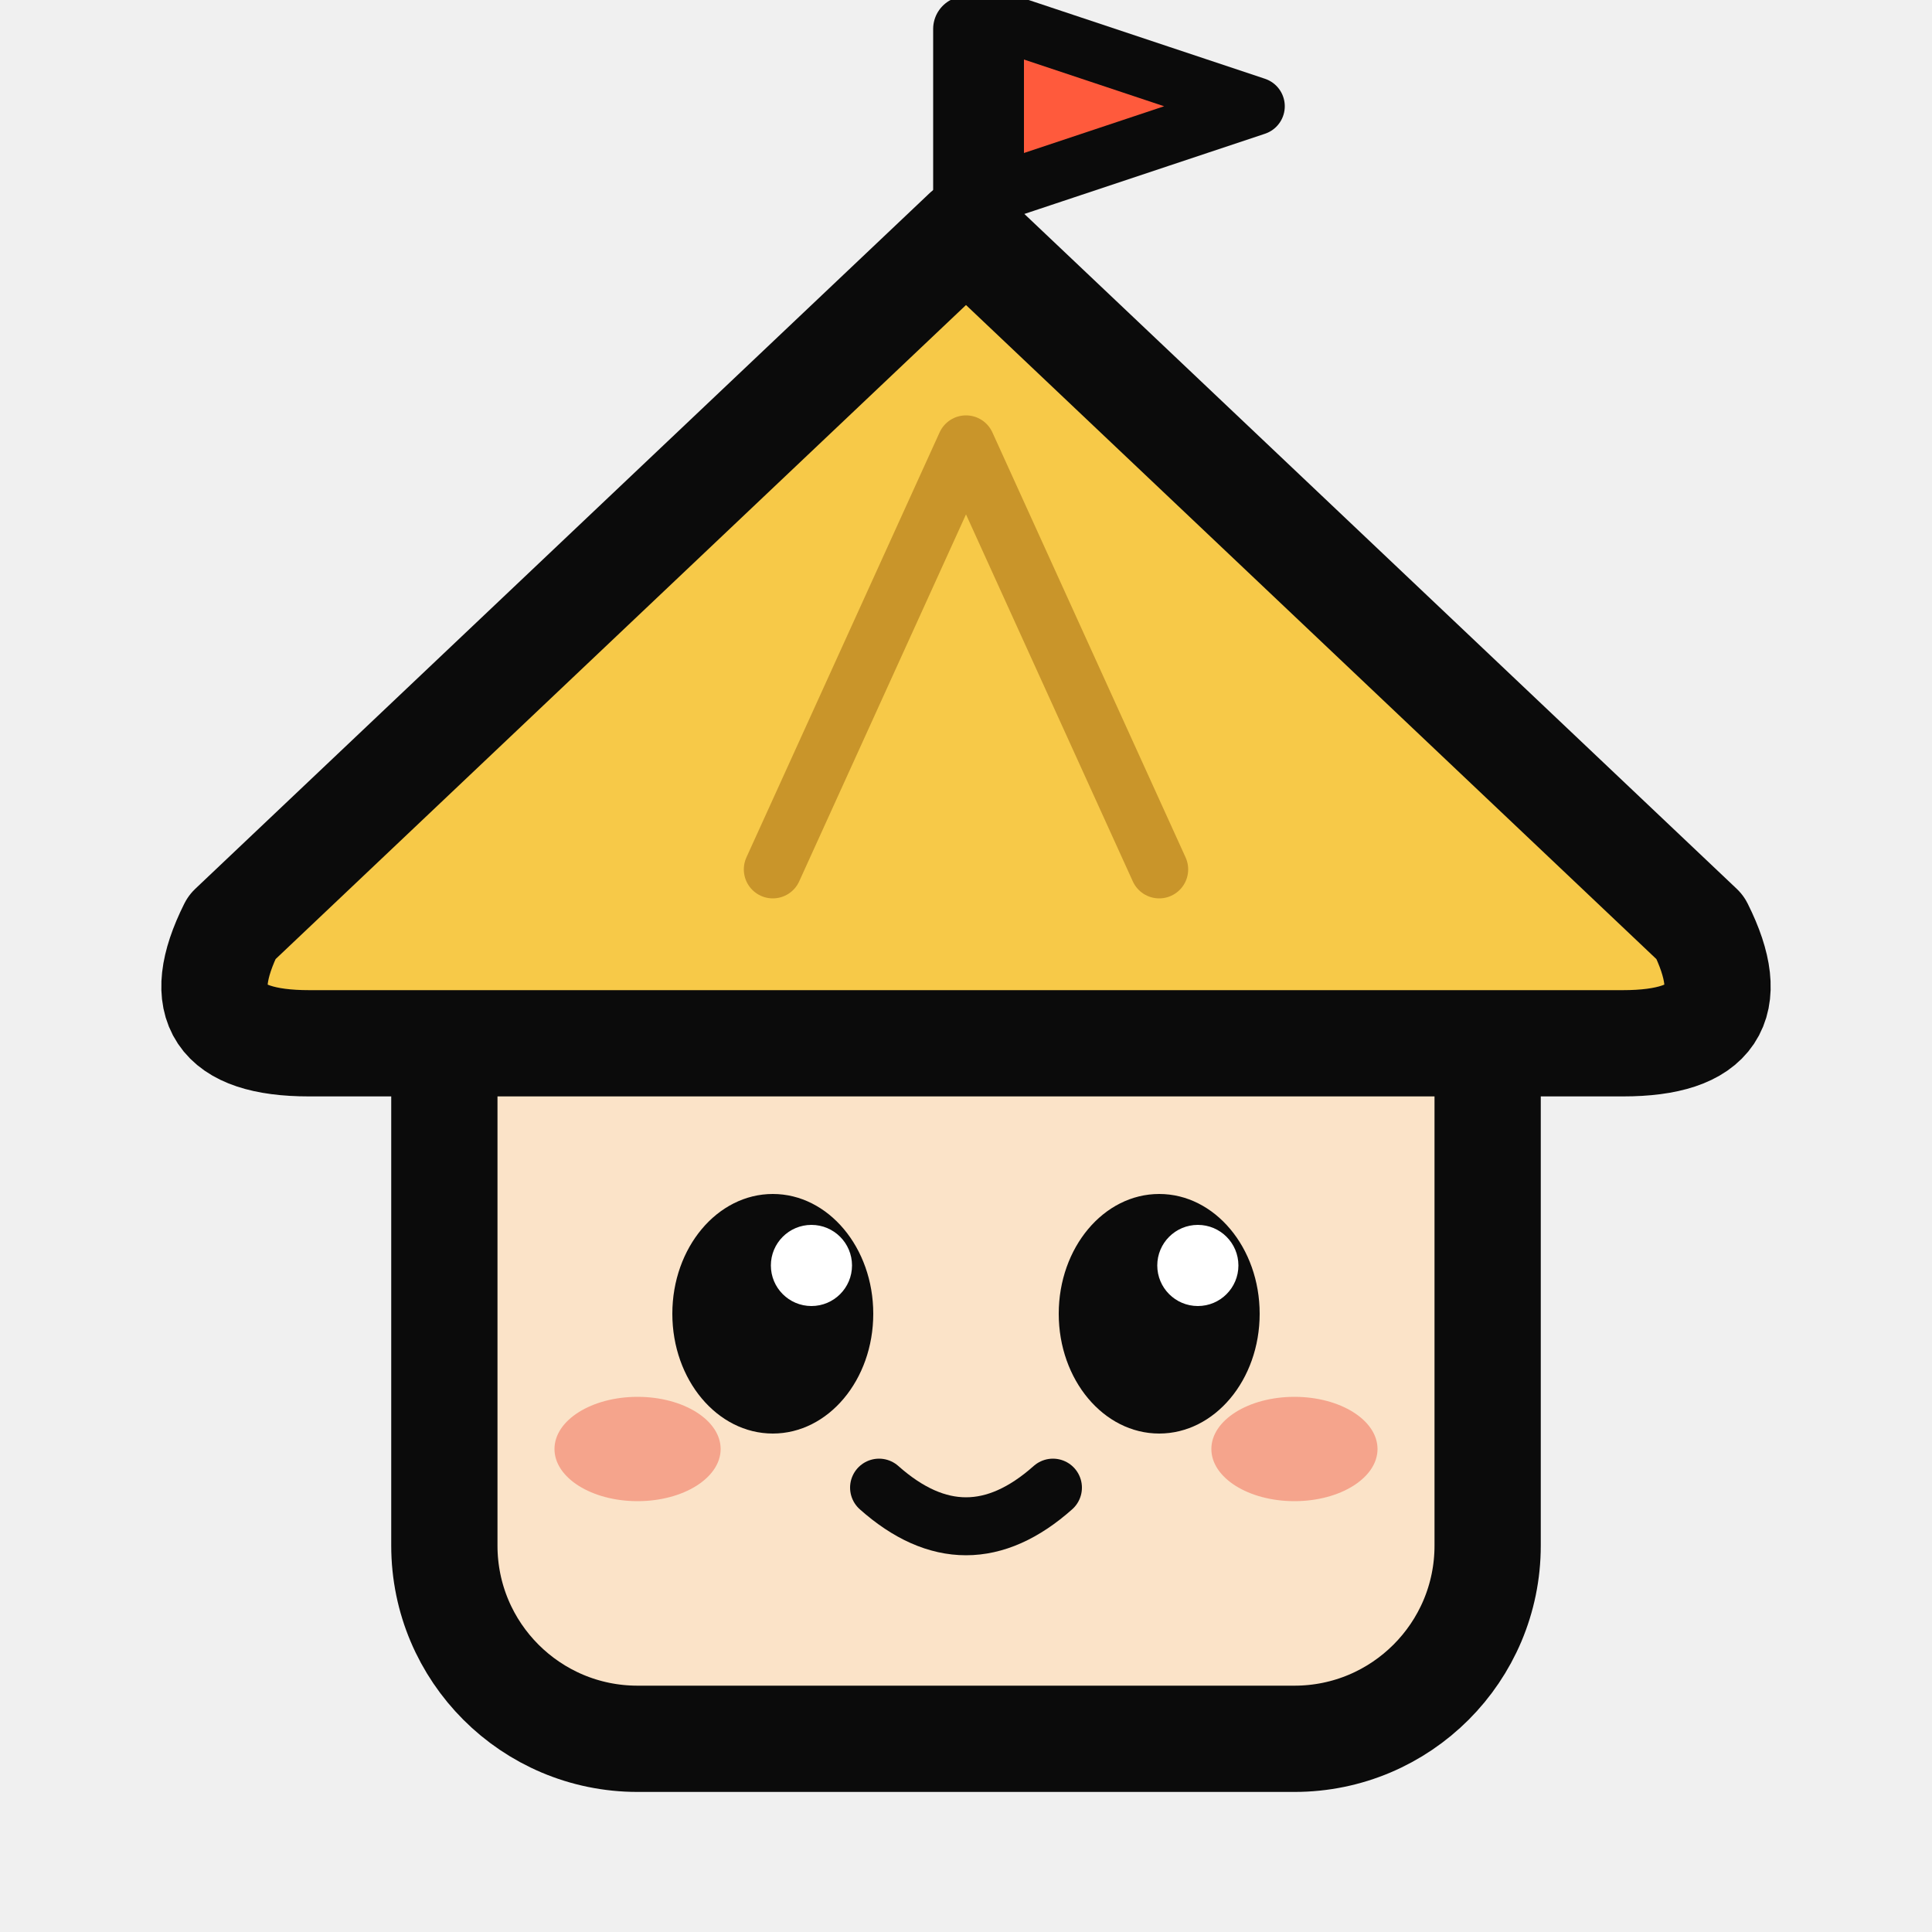
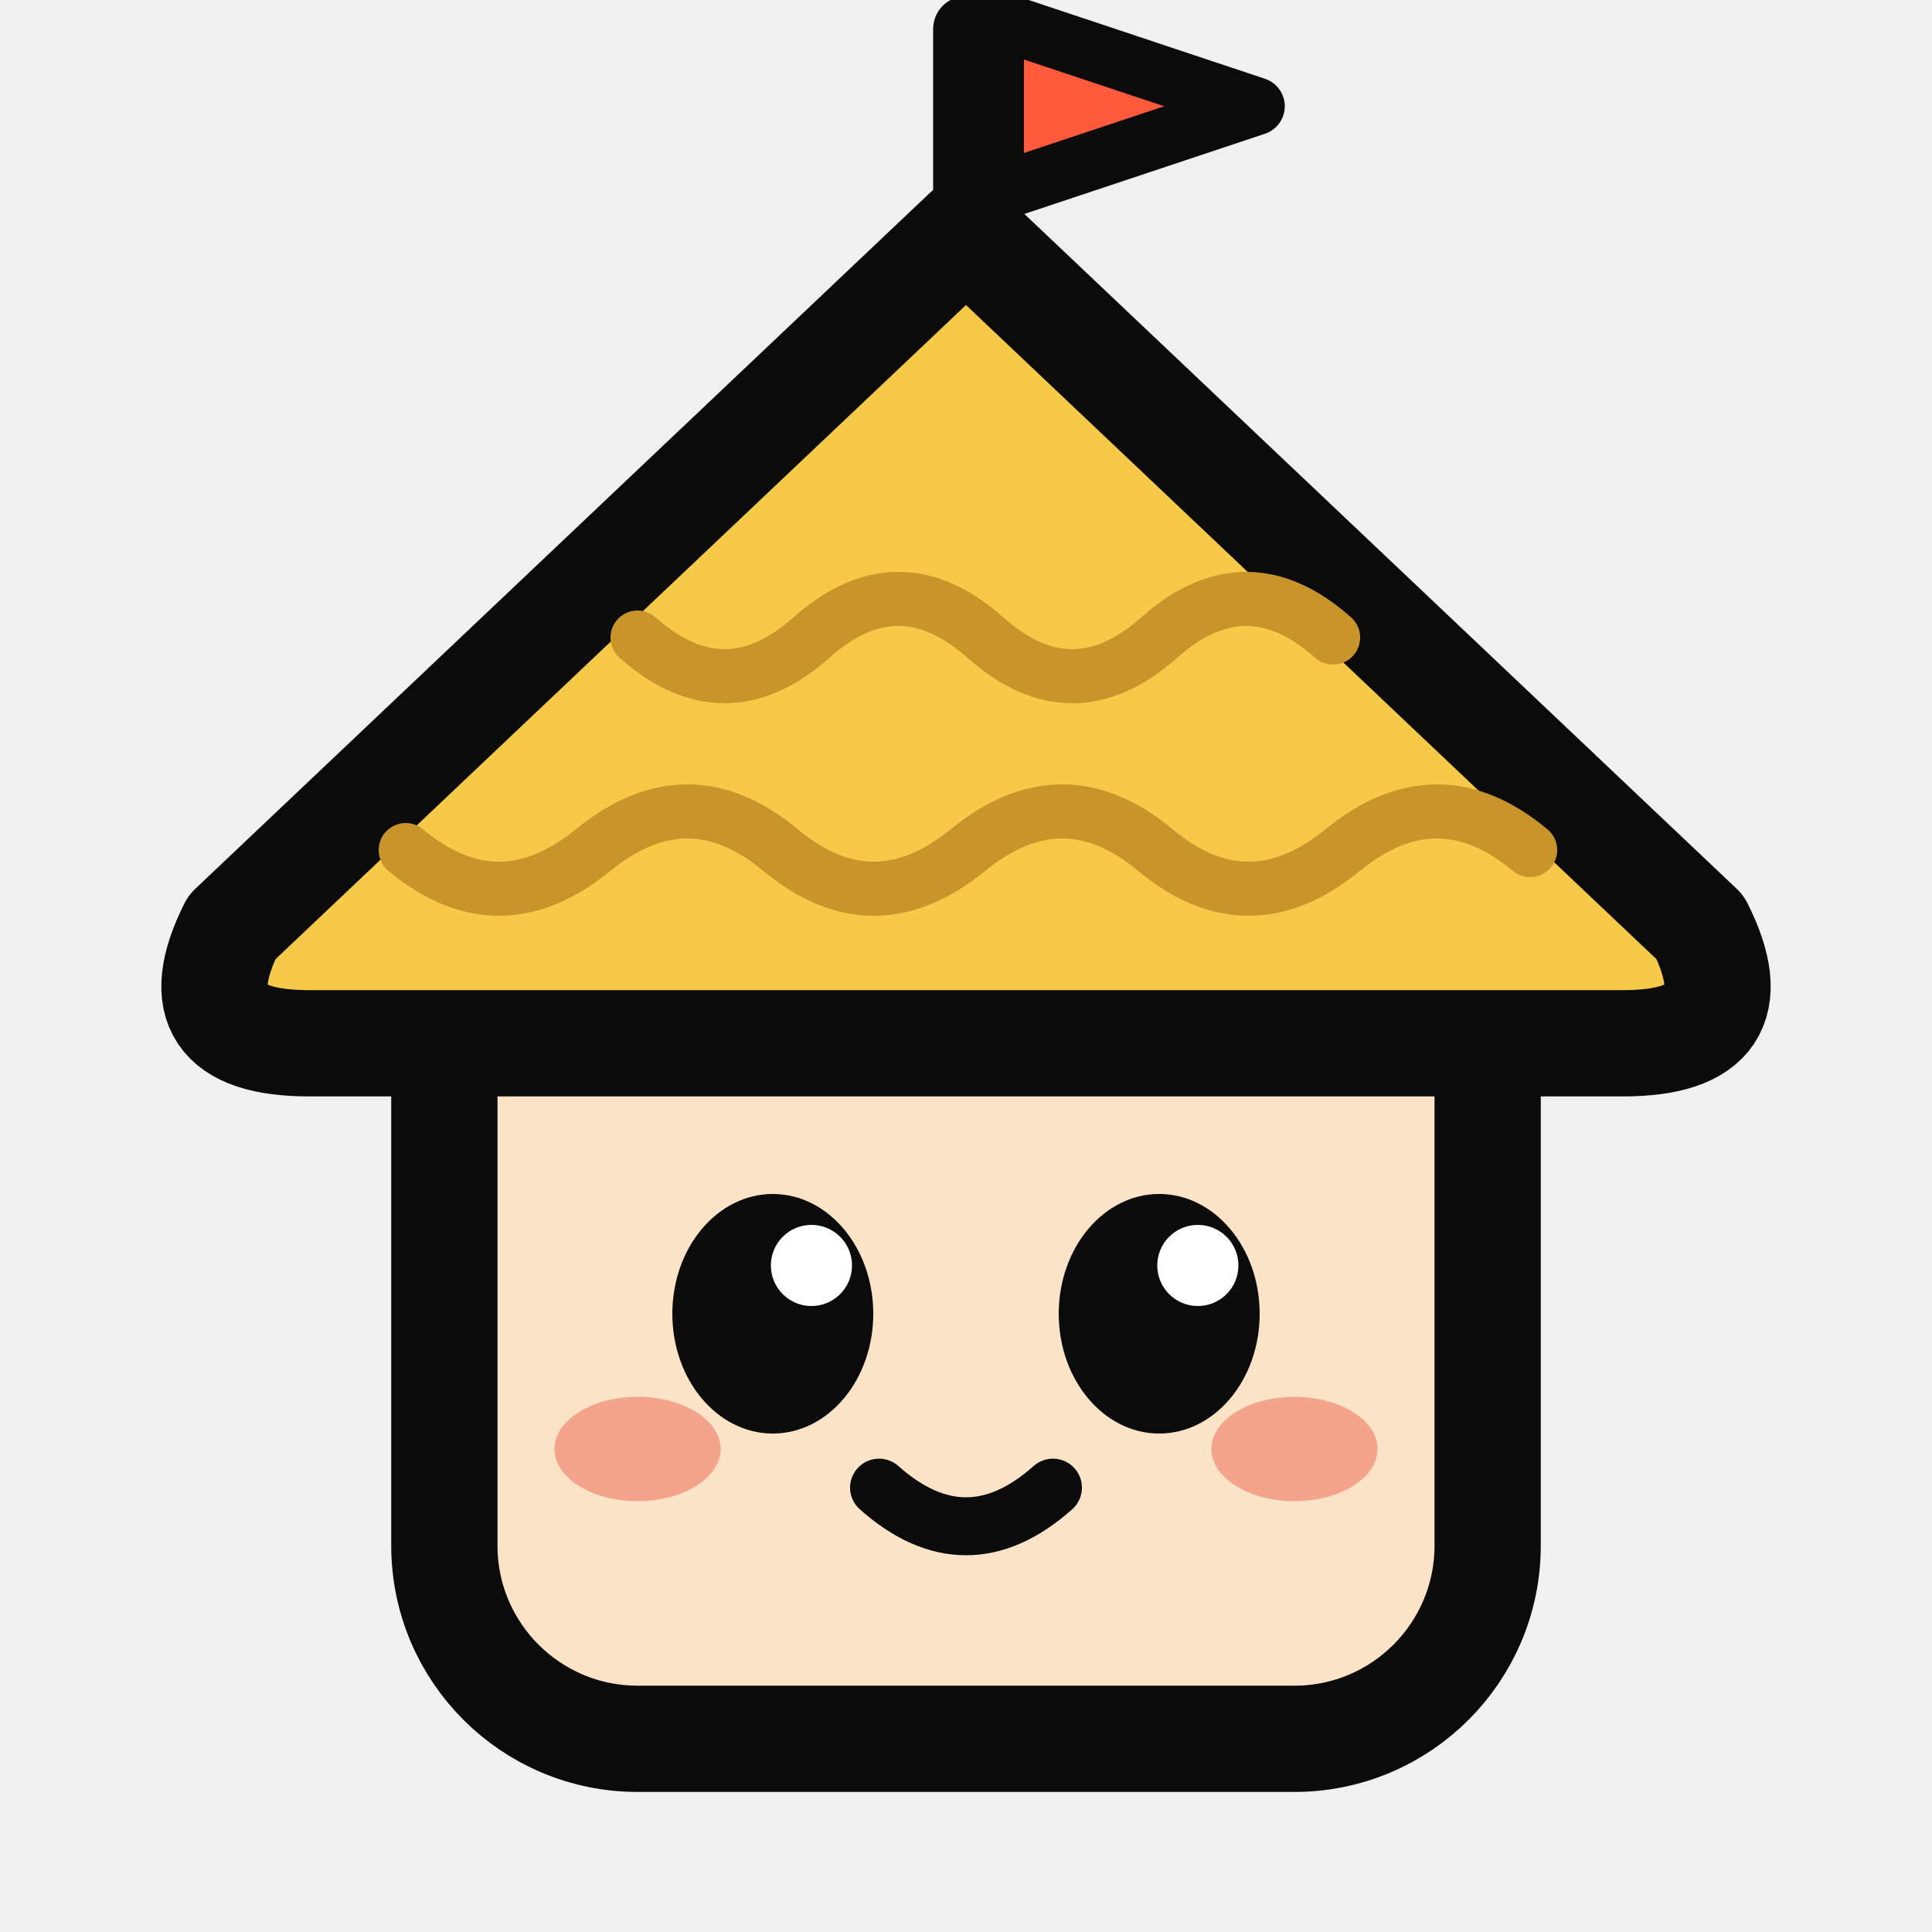
<svg xmlns="http://www.w3.org/2000/svg" viewBox="4 8 100 100">
  <g class="c-body">
    <rect x="27" y="53" width="54" height="45" rx="10" fill="#fbe3c8" stroke="#0b0b0b" stroke-width="5.500" />
    <path d="M54 20 92 56q3 6-4 6H20q-7 0-4-6z" fill="#f7c948" stroke="#0b0b0b" stroke-width="5.500" stroke-linejoin="round" />
-     <path d="M54 31 44 53M54 31l10 22" stroke="#c9952a" stroke-width="3" stroke-linecap="round" />
+     <path d="M37 41q4.5 4 9 0t9 0 9 0 9 0M25 52q4.8 4 9.7 0t9.7 0 9.7 0 9.7 0 9.7 0 9.7 0" stroke="#c9952a" stroke-width="2.8" fill="none" stroke-linecap="round" stroke-linejoin="round" />
  </g>
  <g class="c-face">
    <ellipse cx="37" cy="83" rx="4.300" ry="2.700" fill="#f5a48c" />
    <ellipse cx="71" cy="83" rx="4.300" ry="2.700" fill="#f5a48c" />
    <g class="c-eyes">
      <ellipse cx="44" cy="76" rx="5.2" ry="6.2" fill="#0b0b0b" />
      <ellipse cx="64" cy="76" rx="5.2" ry="6.2" fill="#0b0b0b" />
      <circle cx="46.0" cy="73.5" r="2.1" fill="#fff" />
      <circle cx="66.0" cy="73.5" r="2.1" fill="#fff" />
    </g>
    <g class="c-mouth">
      <path d="M49.500 85q4.500 4 9 0" stroke="#0b0b0b" stroke-width="3" fill="none" stroke-linecap="round" />
    </g>
  </g>
  <g class="c-hat">
    <path d="M54 20V9.500" stroke="#0b0b0b" stroke-width="3.400" stroke-linecap="round" />
    <path d="M55.500 9 69 13.500 55.500 18z" fill="#ff5a3c" stroke="#0b0b0b" stroke-width="3" stroke-linejoin="round" />
  </g>
</svg>
